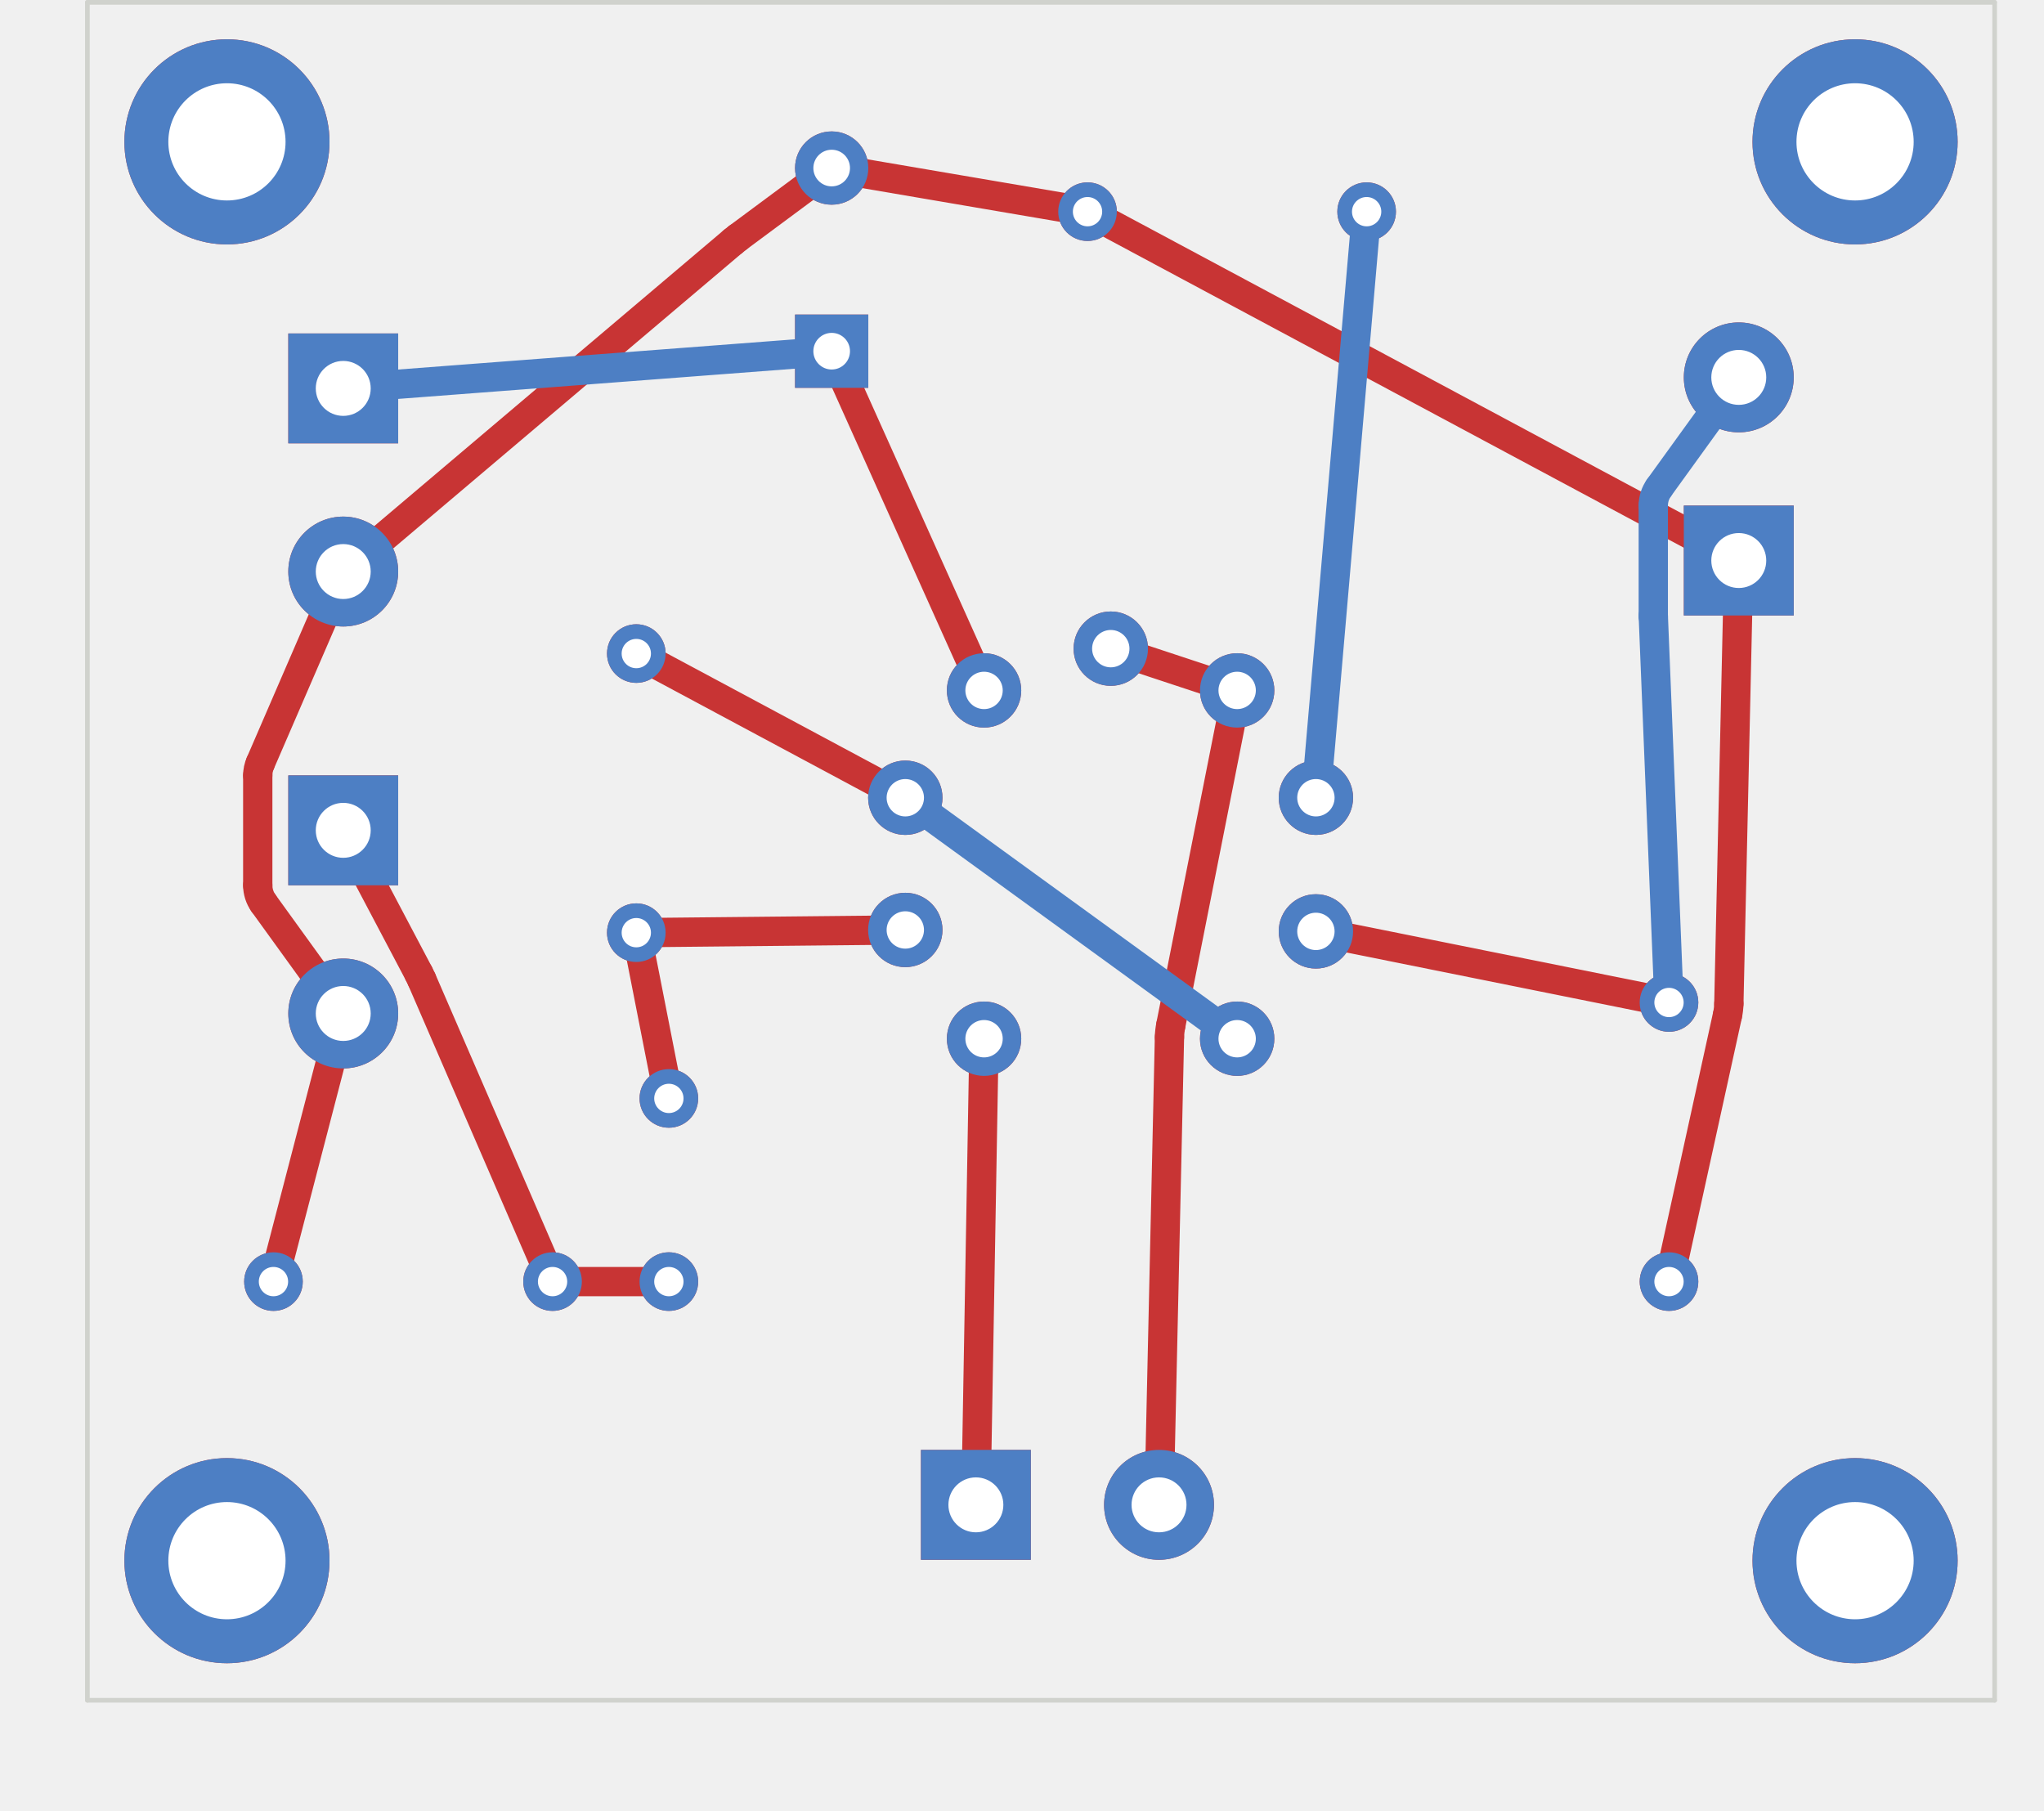
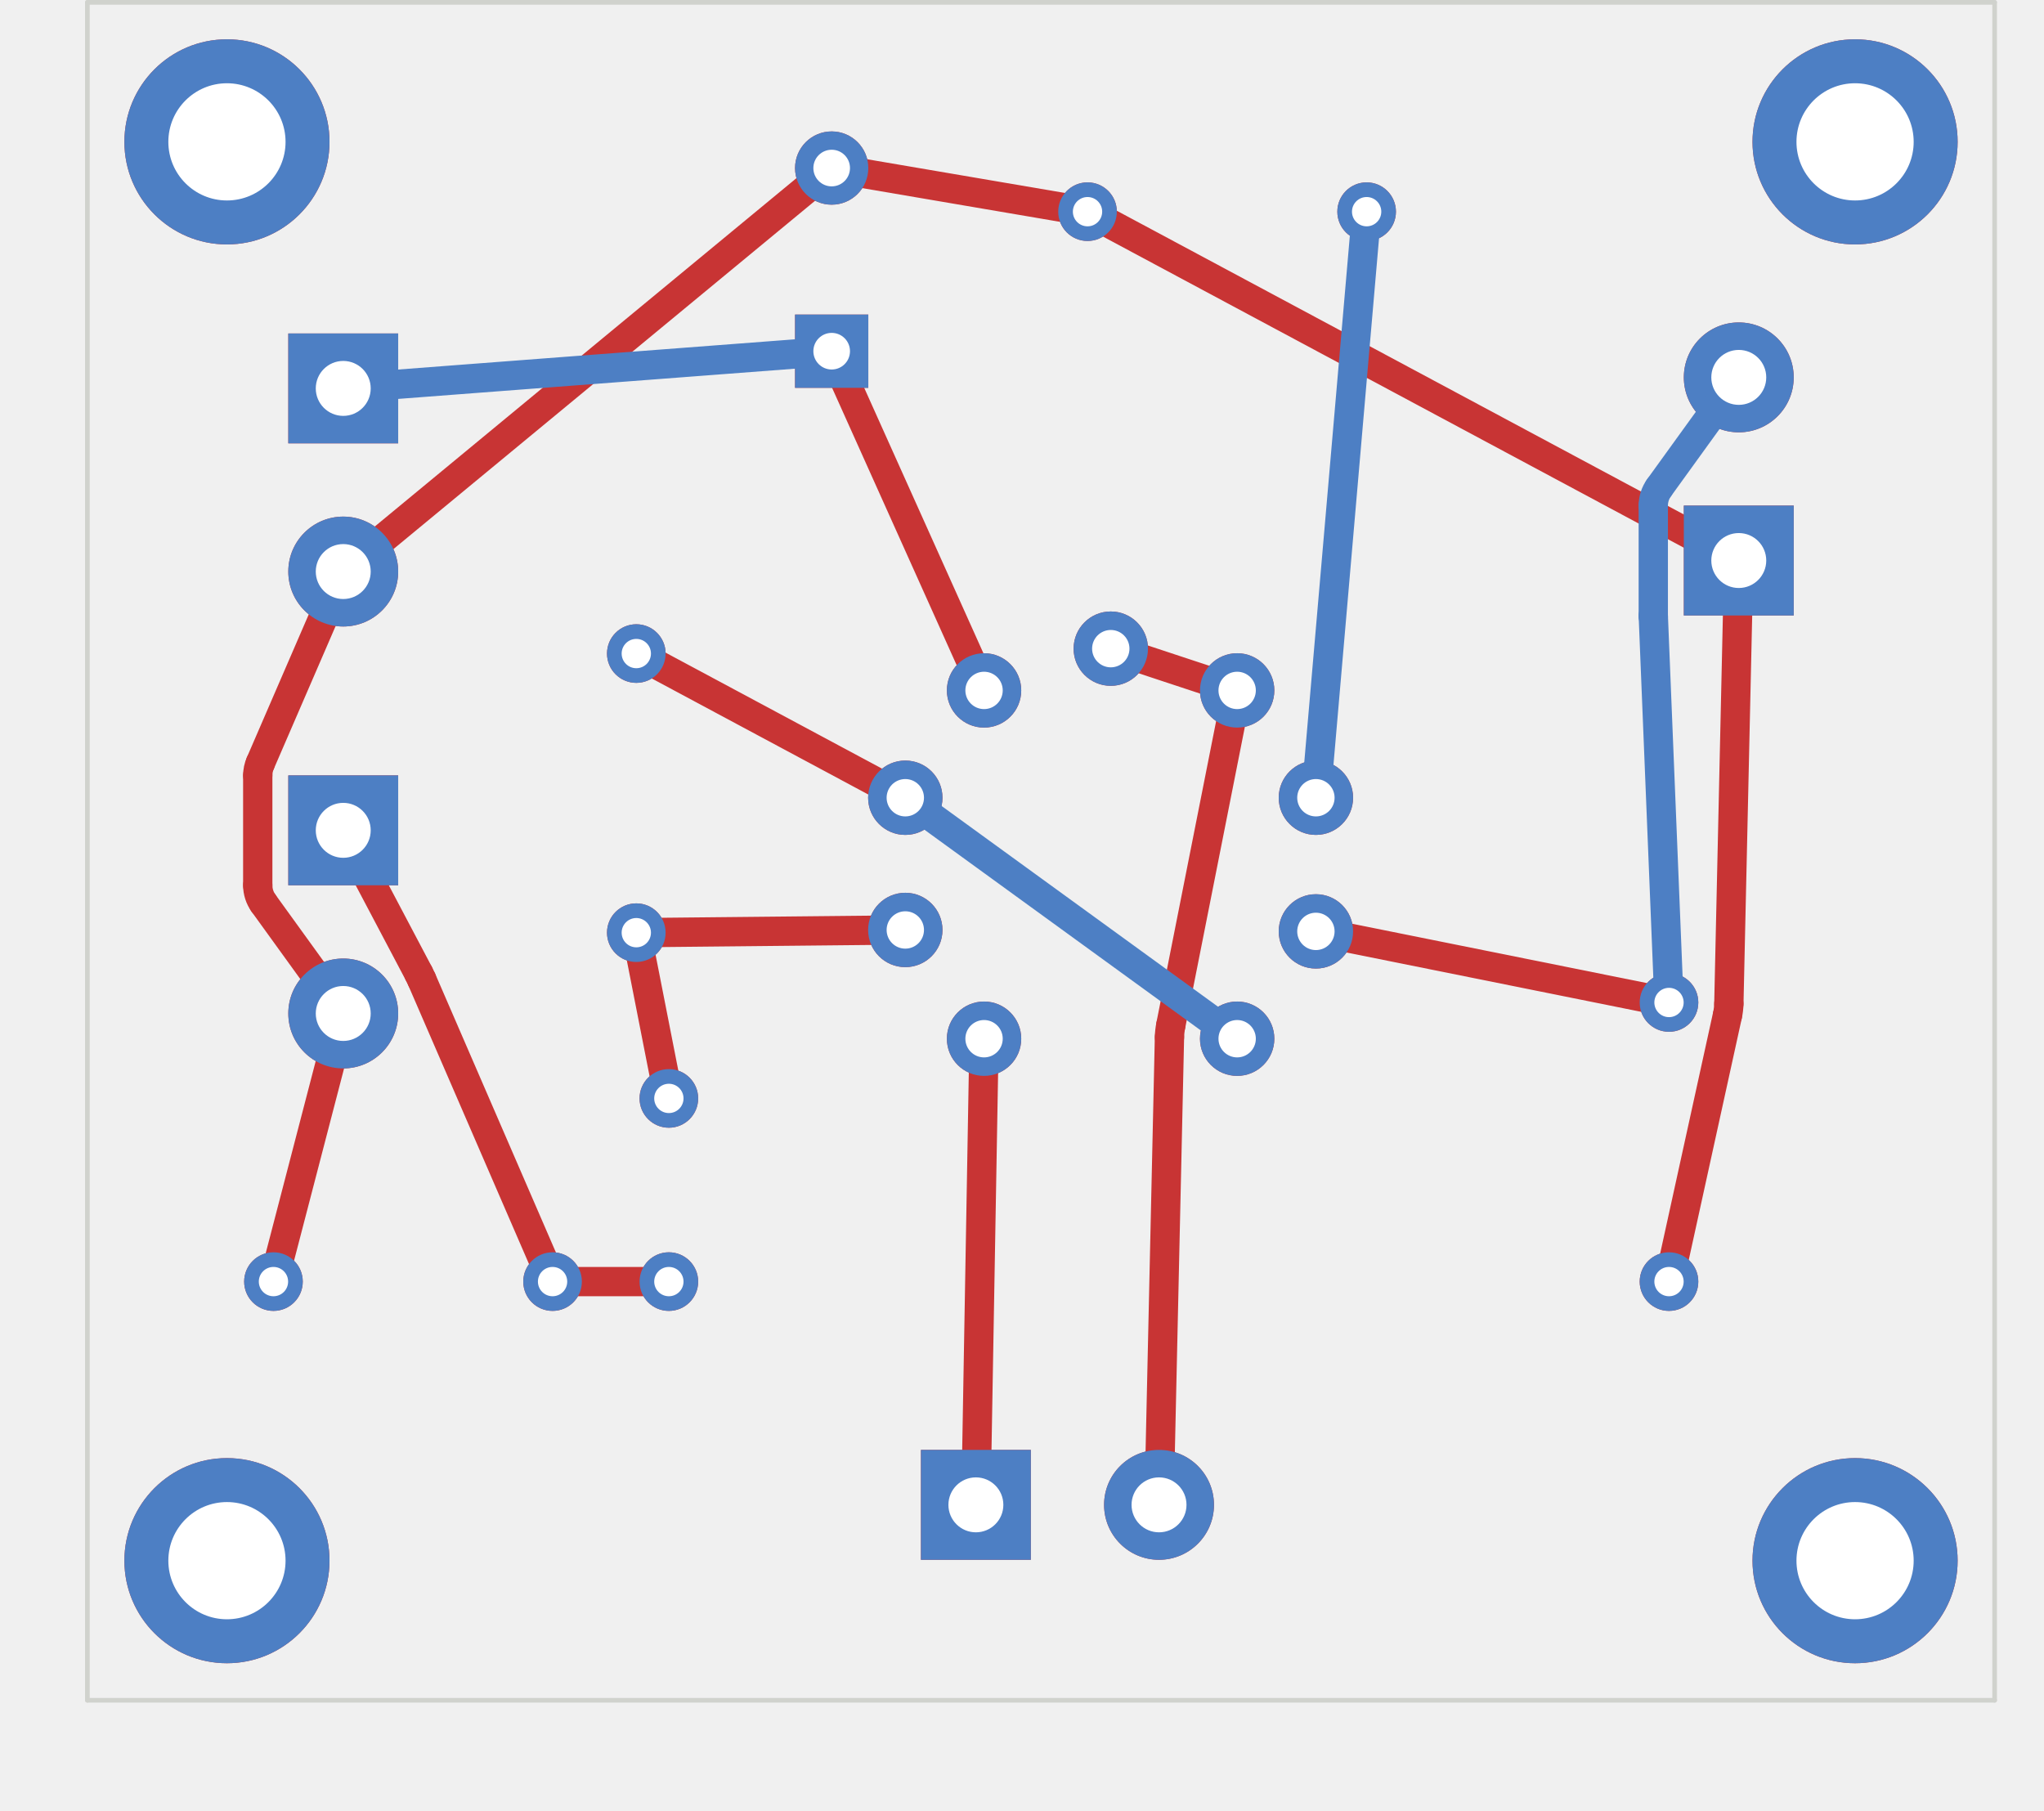
<svg xmlns="http://www.w3.org/2000/svg" version="1.1" width="55.804mm" height="49.428mm" viewBox="0 0 55.804 49.428">
  <g style="fill:#000000; fill-opacity:1;stroke:#000000; stroke-opacity:1; stroke-linecap:round; stroke-linejoin:round;" transform="translate(0 0) scale(1 1)">
    <path style="fill:#C83434; fill-opacity:1; stroke:none;fill-rule:evenodd;" d="M 23.706,10.588 21.706,10.588 21.706,8.588 23.706,8.588 Z" />
  </g>
  <g style="fill:#C83434; fill-opacity:1; stroke:none;">
    <circle cx="22.706" cy="4.588" r="1" />
  </g>
  <g style="fill:#C83434; fill-opacity:1; stroke:none;">
    <circle cx="18.261" cy="34.989" r="0.8" />
  </g>
  <g style="fill:#C83434; fill-opacity:1; stroke:none;">
    <circle cx="18.261" cy="29.988" r="0.8" />
  </g>
  <g style="fill:#C83434; fill-opacity:1; stroke:none;">
    <circle cx="6.196" cy="3.873" r="2.8" />
  </g>
  <g style="fill:#C83434; fill-opacity:1; stroke:none;">
    <circle cx="50.646" cy="3.873" r="2.8" />
  </g>
  <g style="fill:#C83434; fill-opacity:1; stroke:none;">
    <circle cx="50.646" cy="42.608" r="2.8" />
  </g>
  <g style="fill:#C83434; fill-opacity:1; stroke:none;">
    <circle cx="17.372" cy="17.843" r="0.8" />
  </g>
  <g style="fill:#C83434; fill-opacity:1; stroke:none;">
    <circle cx="17.372" cy="25.463" r="0.8" />
    <circle cx="37.311" cy="5.779" r="0.8" />
  </g>
  <g style="fill:#C83434; fill-opacity:1; stroke:none;">
    <circle cx="29.691" cy="5.779" r="0.8" />
    <circle cx="45.566" cy="27.369" r="0.8" />
  </g>
  <g style="fill:#C83434; fill-opacity:1; stroke:none;">
    <circle cx="45.566" cy="34.989" r="0.8" />
    <path style="fill:#C83434; fill-opacity:1; stroke:none;fill-rule:evenodd;" d="M 7.871,21.169 10.871,21.169 10.871,24.169 7.871,24.169 Z" />
    <circle cx="9.371" cy="27.669" r="1.5" />
    <path style="fill:#C83434; fill-opacity:1; stroke:none;fill-rule:evenodd;" d="M 7.871,9.104 10.871,9.104 10.871,12.104 7.871,12.104 Z" />
  </g>
  <g style="fill:#C83434; fill-opacity:1; stroke:none;">
    <circle cx="9.371" cy="15.604" r="1.5" />
    <path style="fill:#C83434; fill-opacity:1; stroke:none;fill-rule:evenodd;" d="M 25.143,42.584 25.143,39.584 28.143,39.584 28.143,42.584 Z" />
  </g>
  <g style="fill:#C83434; fill-opacity:1; stroke:none;">
    <circle cx="31.643" cy="41.084" r="1.5" />
  </g>
  <g style="fill:#C83434; fill-opacity:1; stroke:none;">
    <circle cx="15.086" cy="34.989" r="0.8" />
  </g>
  <g style="fill:#C83434; fill-opacity:1; stroke:none;">
    <circle cx="7.466" cy="34.989" r="0.8" />
    <circle cx="33.776" cy="28.358" r="1.015" />
  </g>
  <g style="fill:#C83434; fill-opacity:1; stroke:none;">
    <circle cx="35.926" cy="25.428" r="1.015" />
  </g>
  <g style="fill:#C83434; fill-opacity:1; stroke:none;">
    <circle cx="35.926" cy="21.779" r="1.015" />
  </g>
  <g style="fill:#C83434; fill-opacity:1; stroke:none;">
    <circle cx="33.776" cy="18.849" r="1.015" />
  </g>
  <g style="fill:#C83434; fill-opacity:1; stroke:none;">
    <circle cx="30.326" cy="17.709" r="1.015" />
  </g>
  <g style="fill:#C83434; fill-opacity:1; stroke:none;">
    <circle cx="26.866" cy="18.849" r="1.015" />
  </g>
  <g style="fill:#C83434; fill-opacity:1; stroke:none;">
    <circle cx="24.716" cy="21.779" r="1.015" />
  </g>
  <g style="fill:#C83434; fill-opacity:1; stroke:none;">
    <circle cx="24.716" cy="25.389" r="1.015" />
  </g>
  <g style="fill:#C83434; fill-opacity:1; stroke:none;">
    <circle cx="26.866" cy="28.358" r="1.015" />
    <path style="fill:#C83434; fill-opacity:1; stroke:none;fill-rule:evenodd;" d="M 48.971,16.803 45.971,16.803 45.971,13.803 48.971,13.803 Z" />
  </g>
  <g style="fill:#C83434; fill-opacity:1; stroke:none;">
    <circle cx="47.471" cy="10.303" r="1.5" />
  </g>
  <g style="fill:#C83434; fill-opacity:1; stroke:none;">
    <circle cx="6.196" cy="42.608" r="2.8" />
  </g>
  <g style="fill:none;  stroke:#C83434; stroke-width:0.8; stroke-opacity:1;  stroke-linecap:round; stroke-linejoin:round;">
    <path d="M31.643 41.084 L31.928 28.317 " />
    <path d="M31.963 27.999 A1.849 1.849 0.0 0 0 31.928 28.317" />
    <path d="M31.963 27.999 L33.776 18.849 " />
    <path d="M29.691 5.779 L47.471 15.303 " />
    <path d="M47.471 15.303 L47.2 27.405 " />
    <path d="M47.162 27.719 A1.634 1.634 0.0 0 0 47.2 27.405" />
    <path d="M47.162 27.719 L45.566 34.989 " />
-     <path d="M22.706 4.588 L20.148 6.485 " />
-     <path d="M20.148 6.485 L20.015 6.591 " />
-     <path d="M20.015 6.591 L9.371 15.604 " />
+     <path d="M22.706 4.588 L9.371 15.604 " />
    <path d="M15.086 34.989 L11.513 26.741 " />
    <path d="M11.513 26.741 L11.435 26.58 " />
    <path d="M11.435 26.58 L9.371 22.669 " />
    <path d="M26.643 41.084 L26.866 28.358 " />
    <path d="M9.371 15.604 L7.106 20.838 " />
    <path d="M7.106 20.838 A0.834 0.834 0.0 0 0 7.037 21.169" />
    <path d="M7.037 21.169 L7.037 24.169 " />
    <path d="M7.037 24.169 A0.834 0.834 0.0 0 0 7.195 24.658" />
    <path d="M7.195 24.658 L9.371 27.669 " />
    <path d="M22.706 9.588 L26.866 18.849 " />
    <path d="M45.566 27.369 L35.926 25.428 " />
    <path d="M17.372 17.843 L24.716 21.779 " />
    <path d="M9.371 27.669 L7.466 34.989 " />
    <path d="M17.372 25.463 L24.716 25.389 " />
    <path d="M22.706 4.588 L29.691 5.779 " />
    <path d="M18.261 29.988 L17.372 25.463 " />
    <path d="M33.776 18.849 L30.326 17.709 " />
    <path d="M18.261 34.989 L15.086 34.989 " />
    <path style="fill:#4D7FC4; fill-opacity:1; stroke:none;fill-rule:evenodd;" d="M 23.706,10.588 21.706,10.588 21.706,8.588 23.706,8.588 Z" />
  </g>
  <g style="fill:#4D7FC4; fill-opacity:1; stroke:none;">
    <circle cx="22.706" cy="4.588" r="1" />
  </g>
  <g style="fill:#4D7FC4; fill-opacity:1; stroke:none;">
    <circle cx="18.261" cy="34.989" r="0.8" />
  </g>
  <g style="fill:#4D7FC4; fill-opacity:1; stroke:none;">
    <circle cx="18.261" cy="29.988" r="0.8" />
  </g>
  <g style="fill:#4D7FC4; fill-opacity:1; stroke:none;">
    <circle cx="6.196" cy="3.873" r="2.8" />
  </g>
  <g style="fill:#4D7FC4; fill-opacity:1; stroke:none;">
    <circle cx="50.646" cy="3.873" r="2.8" />
  </g>
  <g style="fill:#4D7FC4; fill-opacity:1; stroke:none;">
    <circle cx="50.646" cy="42.608" r="2.8" />
  </g>
  <g style="fill:#4D7FC4; fill-opacity:1; stroke:none;">
    <circle cx="17.372" cy="17.843" r="0.8" />
  </g>
  <g style="fill:#4D7FC4; fill-opacity:1; stroke:none;">
    <circle cx="17.372" cy="25.463" r="0.8" />
    <circle cx="37.311" cy="5.779" r="0.8" />
  </g>
  <g style="fill:#4D7FC4; fill-opacity:1; stroke:none;">
    <circle cx="29.691" cy="5.779" r="0.8" />
    <circle cx="45.566" cy="27.369" r="0.8" />
  </g>
  <g style="fill:#4D7FC4; fill-opacity:1; stroke:none;">
    <circle cx="45.566" cy="34.989" r="0.8" />
    <path style="fill:#4D7FC4; fill-opacity:1; stroke:none;fill-rule:evenodd;" d="M 7.871,21.169 10.871,21.169 10.871,24.169 7.871,24.169 Z" />
    <circle cx="9.371" cy="27.669" r="1.5" />
    <path style="fill:#4D7FC4; fill-opacity:1; stroke:none;fill-rule:evenodd;" d="M 7.871,9.104 10.871,9.104 10.871,12.104 7.871,12.104 Z" />
  </g>
  <g style="fill:#4D7FC4; fill-opacity:1; stroke:none;">
    <circle cx="9.371" cy="15.604" r="1.5" />
    <path style="fill:#4D7FC4; fill-opacity:1; stroke:none;fill-rule:evenodd;" d="M 25.143,42.584 25.143,39.584 28.143,39.584 28.143,42.584 Z" />
  </g>
  <g style="fill:#4D7FC4; fill-opacity:1; stroke:none;">
    <circle cx="31.643" cy="41.084" r="1.5" />
  </g>
  <g style="fill:#4D7FC4; fill-opacity:1; stroke:none;">
    <circle cx="15.086" cy="34.989" r="0.8" />
  </g>
  <g style="fill:#4D7FC4; fill-opacity:1; stroke:none;">
    <circle cx="7.466" cy="34.989" r="0.8" />
    <circle cx="33.776" cy="28.358" r="1.015" />
  </g>
  <g style="fill:#4D7FC4; fill-opacity:1; stroke:none;">
    <circle cx="35.926" cy="25.428" r="1.015" />
  </g>
  <g style="fill:#4D7FC4; fill-opacity:1; stroke:none;">
    <circle cx="35.926" cy="21.779" r="1.015" />
  </g>
  <g style="fill:#4D7FC4; fill-opacity:1; stroke:none;">
    <circle cx="33.776" cy="18.849" r="1.015" />
  </g>
  <g style="fill:#4D7FC4; fill-opacity:1; stroke:none;">
    <circle cx="30.326" cy="17.709" r="1.015" />
  </g>
  <g style="fill:#4D7FC4; fill-opacity:1; stroke:none;">
    <circle cx="26.866" cy="18.849" r="1.015" />
  </g>
  <g style="fill:#4D7FC4; fill-opacity:1; stroke:none;">
    <circle cx="24.716" cy="21.779" r="1.015" />
  </g>
  <g style="fill:#4D7FC4; fill-opacity:1; stroke:none;">
    <circle cx="24.716" cy="25.389" r="1.015" />
  </g>
  <g style="fill:#4D7FC4; fill-opacity:1; stroke:none;">
    <circle cx="26.866" cy="28.358" r="1.015" />
    <path style="fill:#4D7FC4; fill-opacity:1; stroke:none;fill-rule:evenodd;" d="M 48.971,16.803 45.971,16.803 45.971,13.803 48.971,13.803 Z" />
  </g>
  <g style="fill:#4D7FC4; fill-opacity:1; stroke:none;">
    <circle cx="47.471" cy="10.303" r="1.5" />
  </g>
  <g style="fill:#4D7FC4; fill-opacity:1; stroke:none;">
    <circle cx="6.196" cy="42.608" r="2.8" />
  </g>
  <g style="fill:none;  stroke:#4D7FC4; stroke-width:0.8; stroke-opacity:1;  stroke-linecap:round; stroke-linejoin:round;">
    <path d="M45.566 27.369 L45.138 16.837 " />
    <path d="M45.138 16.837 L45.137 16.803 " />
    <path d="M45.137 16.803 L45.137 13.803 " />
    <path d="M45.295 13.315 A0.834 0.834 0.0 0 0 45.137 13.803" />
    <path d="M45.295 13.315 L47.471 10.303 " />
    <path d="M37.311 5.779 L35.926 21.779 " />
    <path d="M22.706 9.588 L9.371 10.604 " />
    <path d="M24.716 21.779 L33.776 28.358 " />
  </g>
  <g style="fill:none;  stroke:#D0D2CD; stroke-width:0.127; stroke-opacity:1;  stroke-linecap:round; stroke-linejoin:round;">
    <path d="M54.456 0.064 L54.456 46.419 " />
    <path d="M2.386 0.064 L2.386 46.419 " />
    <path d="M54.456 0.064 L2.386 0.064 " />
    <path d="M2.386 46.419 L54.456 46.419 " />
  </g>
  <g style="fill:#FFFFFF; fill-opacity:1; stroke:none;">
    <circle cx="22.706" cy="9.588" r="0.5" />
  </g>
  <g style="fill:#FFFFFF; fill-opacity:1; stroke:none;">
    <circle cx="22.706" cy="4.588" r="0.5" />
  </g>
  <g style="fill:#FFFFFF; fill-opacity:1; stroke:none;">
    <circle cx="18.261" cy="34.989" r="0.4" />
  </g>
  <g style="fill:#FFFFFF; fill-opacity:1; stroke:none;">
    <circle cx="18.261" cy="29.988" r="0.4" />
  </g>
  <g style="fill:#FFFFFF; fill-opacity:1; stroke:none;">
    <circle cx="6.196" cy="3.873" r="1.6" />
  </g>
  <g style="fill:#FFFFFF; fill-opacity:1; stroke:none;">
    <circle cx="50.646" cy="3.873" r="1.6" />
  </g>
  <g style="fill:#FFFFFF; fill-opacity:1; stroke:none;">
    <circle cx="50.646" cy="42.608" r="1.6" />
  </g>
  <g style="fill:#FFFFFF; fill-opacity:1; stroke:none;">
    <circle cx="17.372" cy="17.843" r="0.4" />
  </g>
  <g style="fill:#FFFFFF; fill-opacity:1; stroke:none;">
    <circle cx="17.372" cy="25.463" r="0.4" />
  </g>
  <g style="fill:#FFFFFF; fill-opacity:1; stroke:none;">
    <circle cx="37.311" cy="5.779" r="0.4" />
  </g>
  <g style="fill:#FFFFFF; fill-opacity:1; stroke:none;">
    <circle cx="29.691" cy="5.779" r="0.4" />
  </g>
  <g style="fill:#FFFFFF; fill-opacity:1; stroke:none;">
    <circle cx="45.566" cy="27.369" r="0.4" />
  </g>
  <g style="fill:#FFFFFF; fill-opacity:1; stroke:none;">
    <circle cx="45.566" cy="34.989" r="0.4" />
  </g>
  <g style="fill:#FFFFFF; fill-opacity:1; stroke:none;">
    <circle cx="9.371" cy="22.669" r="0.75" />
  </g>
  <g style="fill:#FFFFFF; fill-opacity:1; stroke:none;">
    <circle cx="9.371" cy="27.669" r="0.75" />
  </g>
  <g style="fill:#FFFFFF; fill-opacity:1; stroke:none;">
    <circle cx="9.371" cy="10.604" r="0.75" />
  </g>
  <g style="fill:#FFFFFF; fill-opacity:1; stroke:none;">
    <circle cx="9.371" cy="15.604" r="0.75" />
  </g>
  <g style="fill:#FFFFFF; fill-opacity:1; stroke:none;">
    <circle cx="26.643" cy="41.084" r="0.75" />
  </g>
  <g style="fill:#FFFFFF; fill-opacity:1; stroke:none;">
    <circle cx="31.643" cy="41.084" r="0.75" />
  </g>
  <g style="fill:#FFFFFF; fill-opacity:1; stroke:none;">
    <circle cx="15.086" cy="34.989" r="0.4" />
  </g>
  <g style="fill:#FFFFFF; fill-opacity:1; stroke:none;">
    <circle cx="7.466" cy="34.989" r="0.4" />
  </g>
  <g style="fill:#FFFFFF; fill-opacity:1; stroke:none;">
    <circle cx="33.776" cy="28.358" r="0.51" />
  </g>
  <g style="fill:#FFFFFF; fill-opacity:1; stroke:none;">
    <circle cx="35.926" cy="25.428" r="0.51" />
  </g>
  <g style="fill:#FFFFFF; fill-opacity:1; stroke:none;">
    <circle cx="35.926" cy="21.779" r="0.51" />
  </g>
  <g style="fill:#FFFFFF; fill-opacity:1; stroke:none;">
    <circle cx="33.776" cy="18.849" r="0.51" />
  </g>
  <g style="fill:#FFFFFF; fill-opacity:1; stroke:none;">
    <circle cx="30.326" cy="17.709" r="0.51" />
  </g>
  <g style="fill:#FFFFFF; fill-opacity:1; stroke:none;">
    <circle cx="26.866" cy="18.849" r="0.51" />
  </g>
  <g style="fill:#FFFFFF; fill-opacity:1; stroke:none;">
    <circle cx="24.716" cy="21.779" r="0.51" />
  </g>
  <g style="fill:#FFFFFF; fill-opacity:1; stroke:none;">
    <circle cx="24.716" cy="25.389" r="0.51" />
  </g>
  <g style="fill:#FFFFFF; fill-opacity:1; stroke:none;">
    <circle cx="26.866" cy="28.358" r="0.51" />
  </g>
  <g style="fill:#FFFFFF; fill-opacity:1; stroke:none;">
    <circle cx="47.471" cy="15.303" r="0.75" />
  </g>
  <g style="fill:#FFFFFF; fill-opacity:1; stroke:none;">
    <circle cx="47.471" cy="10.303" r="0.75" />
  </g>
  <g style="fill:#FFFFFF; fill-opacity:1; stroke:none;">
    <circle cx="6.196" cy="42.608" r="1.6" />
  </g>
</svg>
